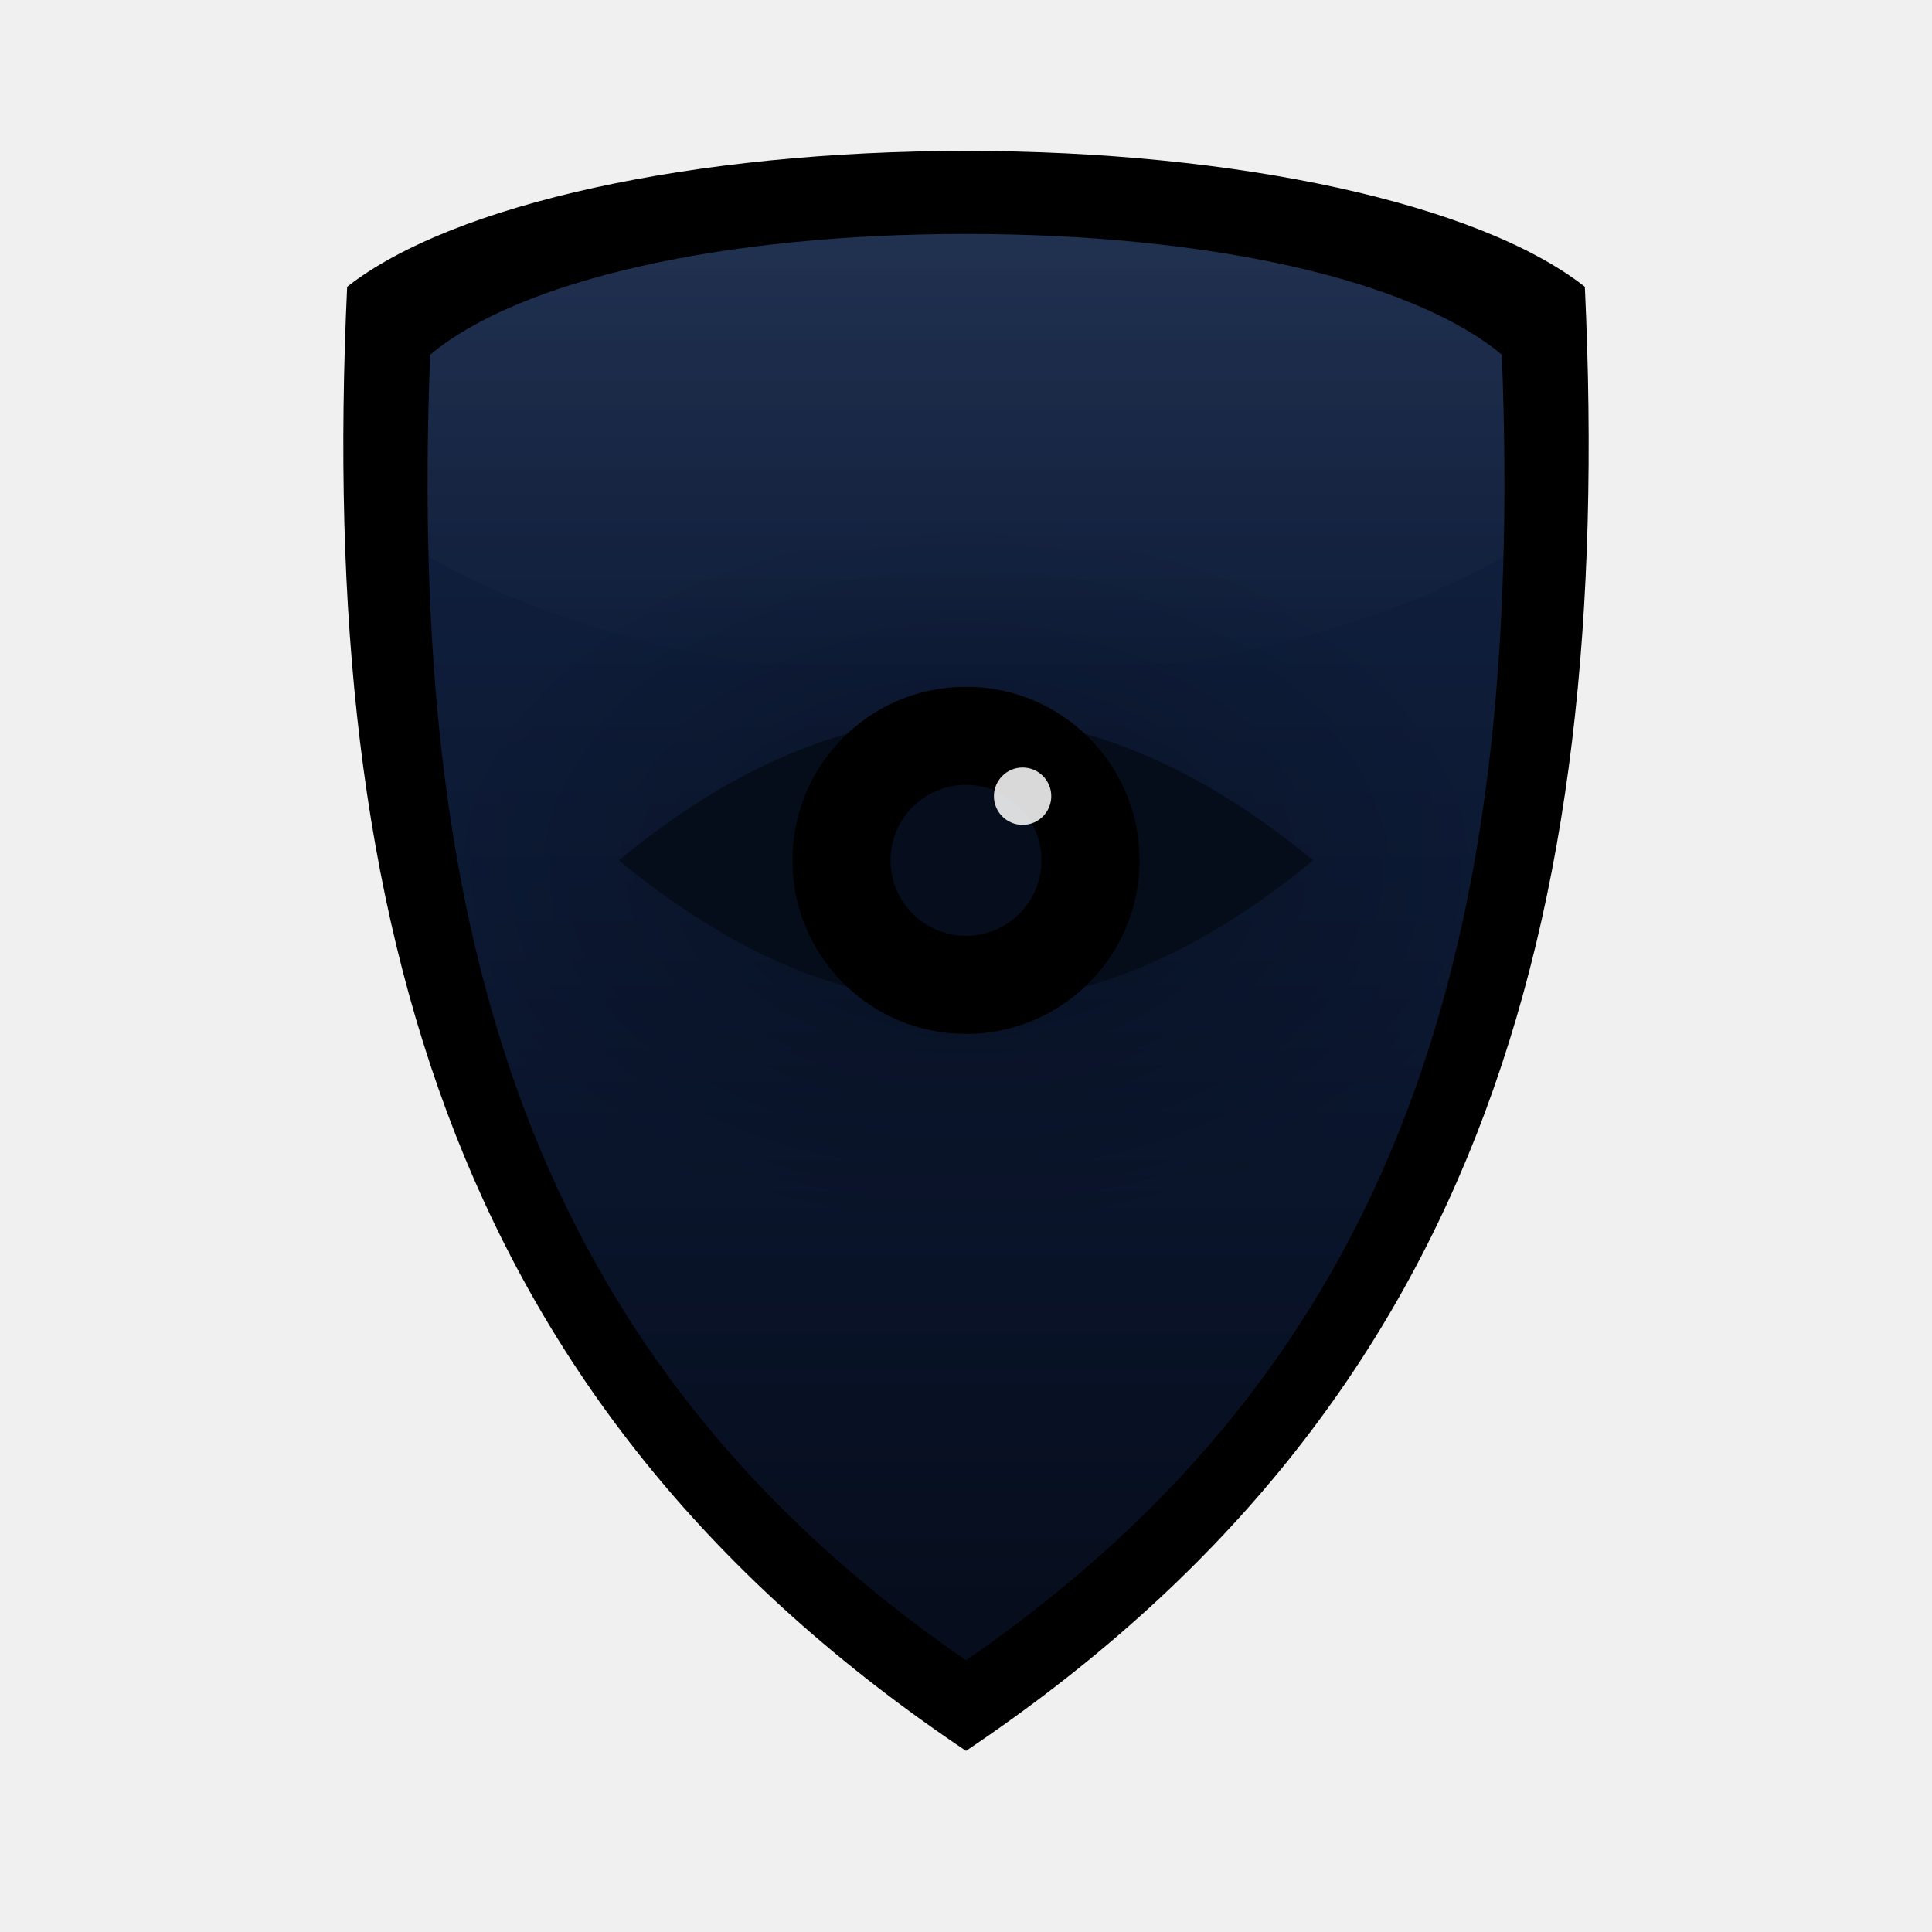
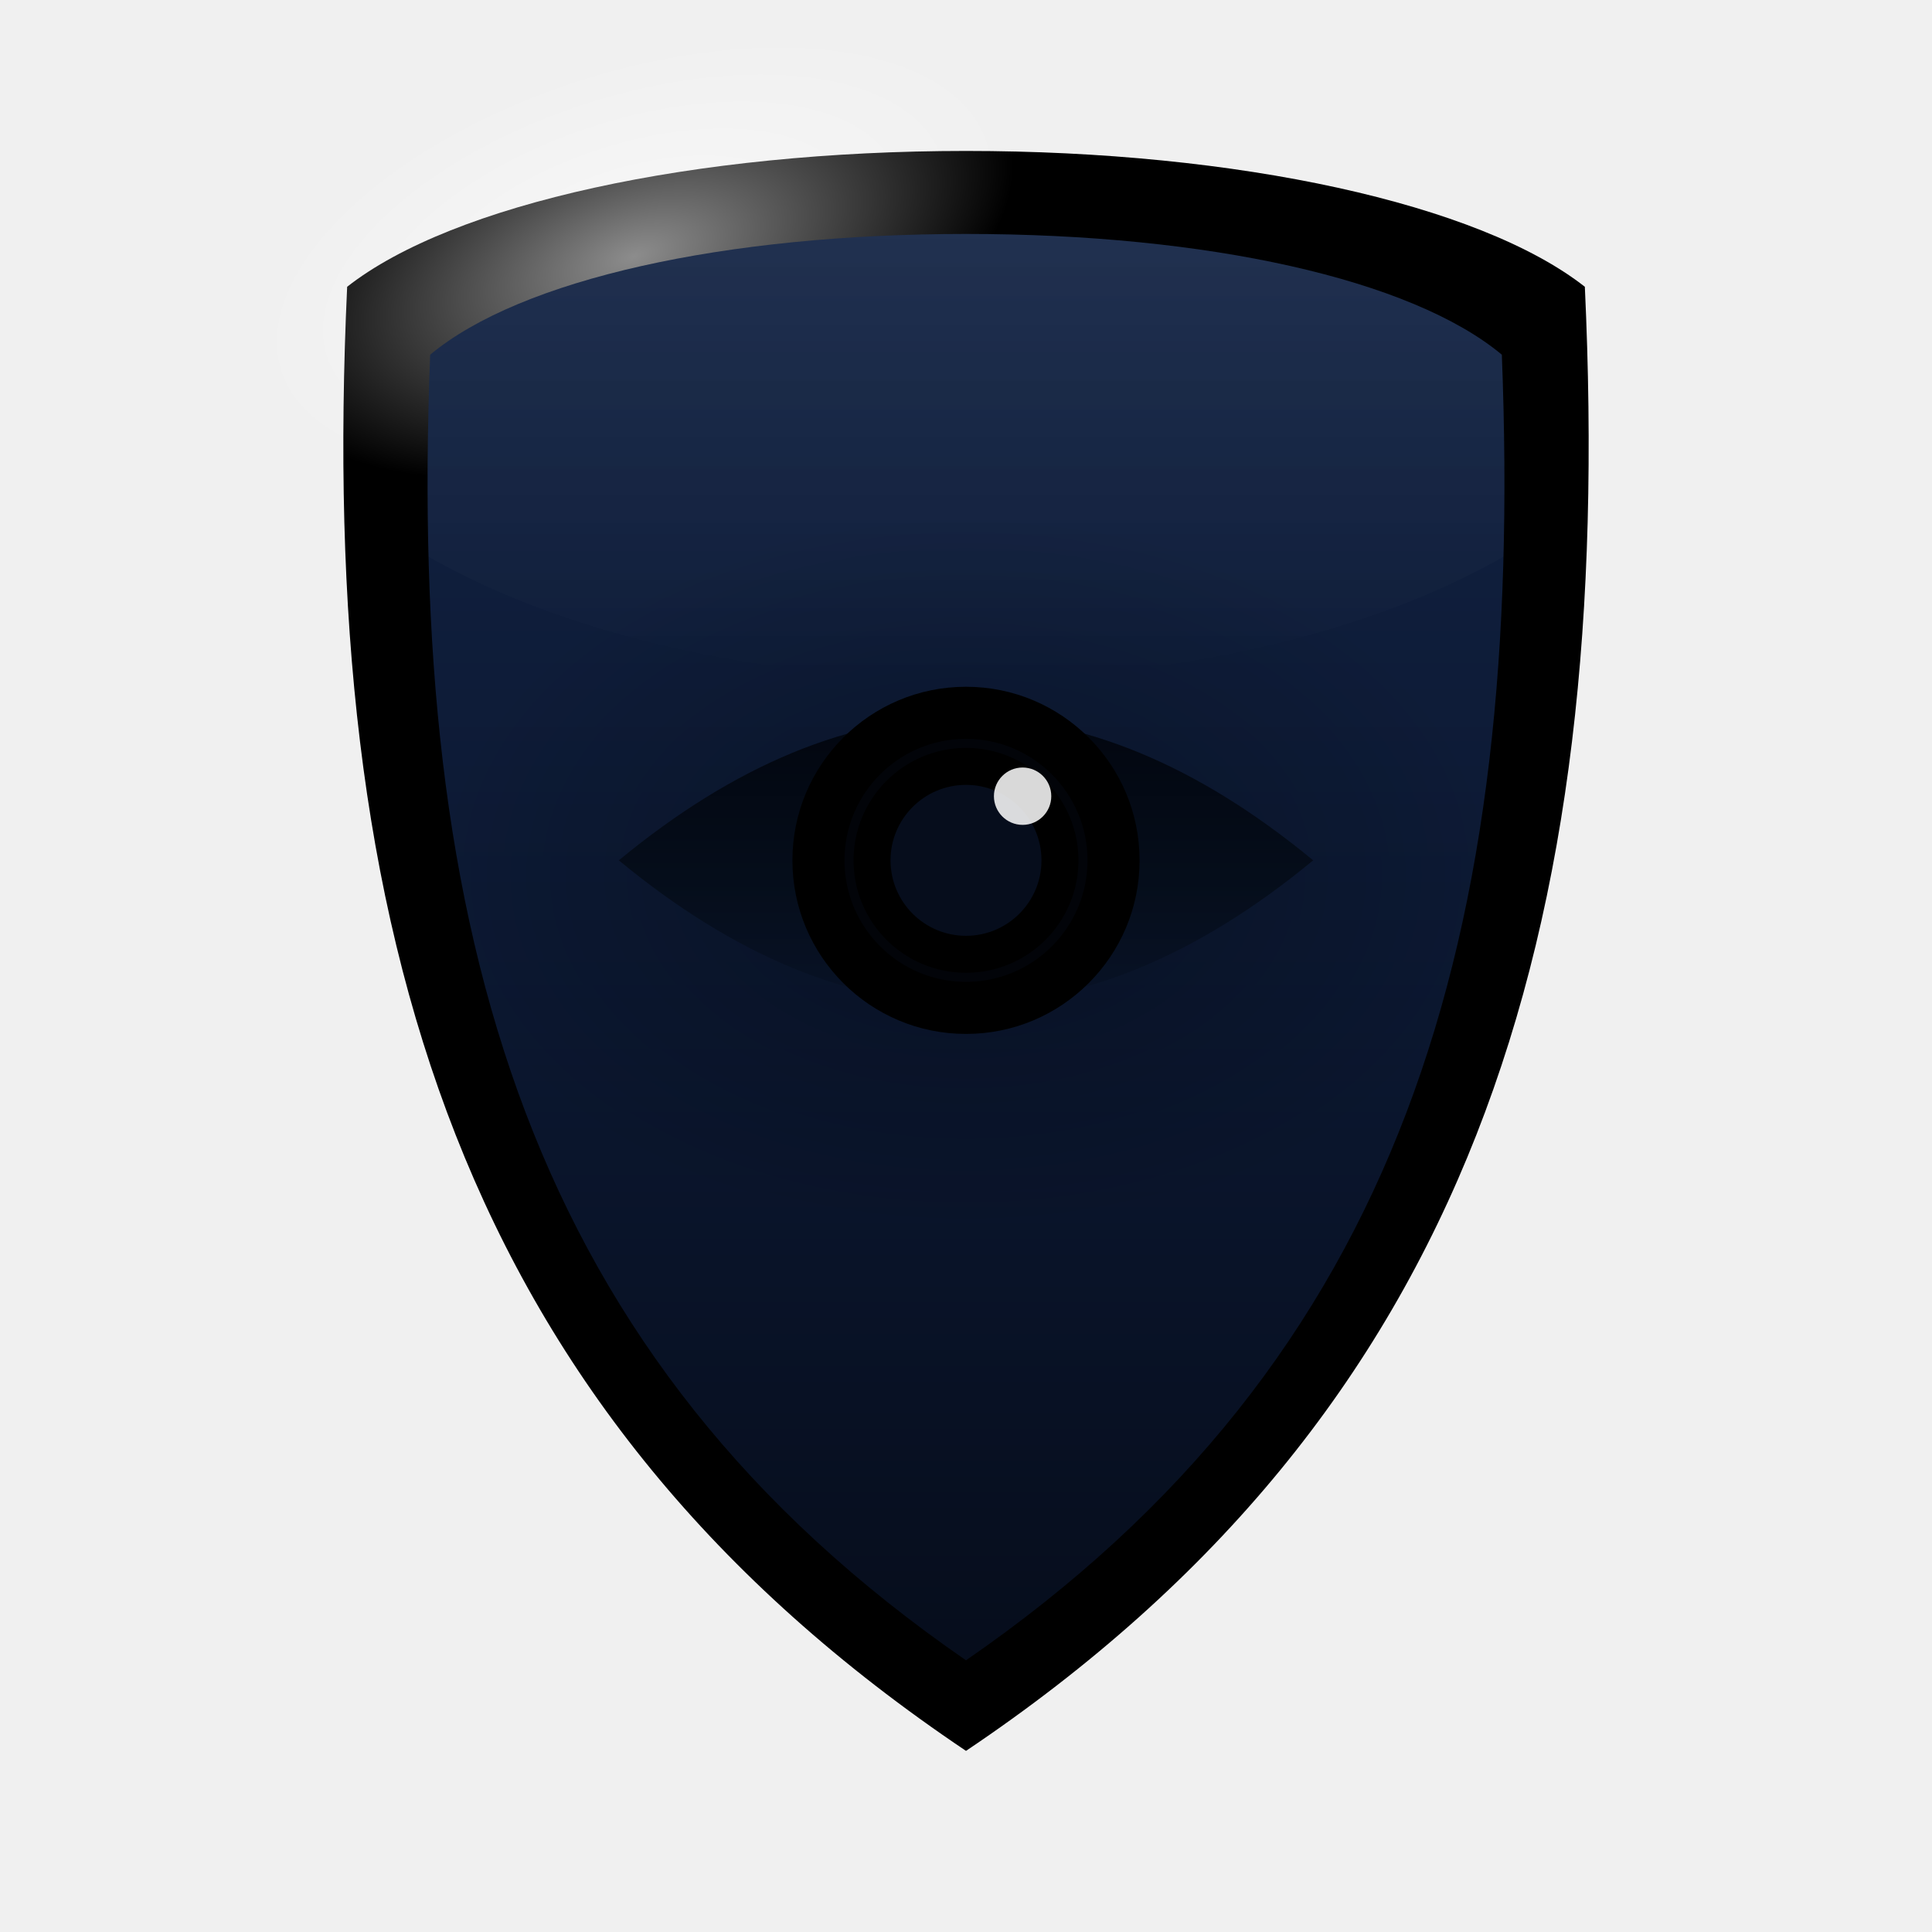
<svg xmlns="http://www.w3.org/2000/svg" viewBox="0 0 256 256">
  <defs>
    <linearGradient id="rim" x1="0" y1="0" x2="1" y2="1">
      <stop offset="0" stop-color="RIM_HI" />
      <stop offset="0.45" stop-color="ACCENT" />
      <stop offset="1" stop-color="RIM_LO" />
    </linearGradient>
    <linearGradient id="body" x1="0" y1="0" x2="0" y2="1">
      <stop offset="0" stop-color="#122344" />
      <stop offset="0.55" stop-color="#0B1730" />
      <stop offset="1" stop-color="#060D1C" />
    </linearGradient>
    <radialGradient id="iris" cx="0.42" cy="0.38" r="0.75">
      <stop offset="0" stop-color="IRIS_HI" />
      <stop offset="0.55" stop-color="ACCENT" />
      <stop offset="1" stop-color="IRIS_LO" />
    </radialGradient>
+     <radialGradient id="hotspot" cx="0.5" cy="0.5" r="0.5">
+       <stop offset="0" stop-color="#FFFFFF" stop-opacity="0.55" />
+       <stop offset="1" stop-color="#FFFFFF" stop-opacity="0" />
+     </radialGradient>
+     <linearGradient id="socket" x1="0" y1="0" x2="0" y2="1">
+       <stop offset="0" stop-color="#02060F" />
+       <stop offset="0.55" stop-color="#050D1A" />
+       <stop offset="1" stop-color="#081226" />
+     </linearGradient>
    <radialGradient id="glow" cx="0.5" cy="0.5" r="0.5">
      <stop offset="0" stop-color="ACCENT" stop-opacity="0.28" />
      <stop offset="0.7" stop-color="ACCENT" stop-opacity="0.08" />
      <stop offset="1" stop-color="ACCENT" stop-opacity="0" />
    </radialGradient>
    <linearGradient id="sheen" x1="0" y1="0" x2="0" y2="1">
      <stop offset="0" stop-color="#FFFFFF" stop-opacity="0.10" />
      <stop offset="1" stop-color="#FFFFFF" stop-opacity="0" />
    </linearGradient>
    <clipPath id="innerClip">
      <path d="M128 31 C160 31 187 37 199 47 C202 124 186 180 128 220 C70 180 54 124 57 47 C69 37 96 31 128 31 Z" />
    </clipPath>
  </defs>
  <path fill="url(#rim)" d="M128 20 C164 20 196 27 210 38 C214 124 195 187 128 232 C61 187 42 124 46 38 C60 27 92 20 128 20 Z" />
+   <ellipse cx="84" cy="34" rx="52" ry="26" fill="url(#hotspot)" transform="rotate(-18 84 34)" />
  <path fill="url(#body)" d="M128 31 C160 31 187 37 199 47 C202 124 186 180 128 220 C70 180 54 124 57 47 C69 37 96 31 128 31 Z" />
  <path fill="none" stroke="ACCENT" stroke-opacity="0.35" stroke-width="1.4" d="M128 33.5 C158.5 33.5 184.5 39.3 196.5 49 C199.3 123 184.3 177.5 128 217 C71.7 177.5 56.7 123 59.5 49 C71.5 39.3 97.5 33.5 128 33.5 Z" />
  <g clip-path="url(#innerClip)">
    <ellipse cx="128" cy="42" rx="95" ry="48" fill="url(#sheen)" />
    <ellipse cx="128" cy="116" rx="72" ry="48" fill="url(#glow)" />
  </g>
-   <path d="M82 114 Q128 76 174 114 Q128 152 82 114 Z" fill="#050D1A" stroke="ACCENT" stroke-width="4" stroke-linejoin="round" />
+   <path d="M82 114 Q128 76 174 114 Q128 152 82 114 Z" fill="url(#socket)" stroke="ACCENT" stroke-width="4" stroke-linejoin="round" />
  <circle cx="128" cy="114" r="23" fill="url(#iris)" />
+   <circle cx="128" cy="114" r="23" fill="none" stroke="IRIS_HI" stroke-opacity="0.55" stroke-width="1.6" />
+   <circle cx="128" cy="114" r="15.5" fill="none" stroke="#060D1C" stroke-opacity="0.35" stroke-width="1.2" />
  <circle cx="128" cy="114" r="10" fill="#060D1C" />
  <circle cx="135.5" cy="105.5" r="3.8" fill="#FFFFFF" fill-opacity="0.85" />
</svg>
